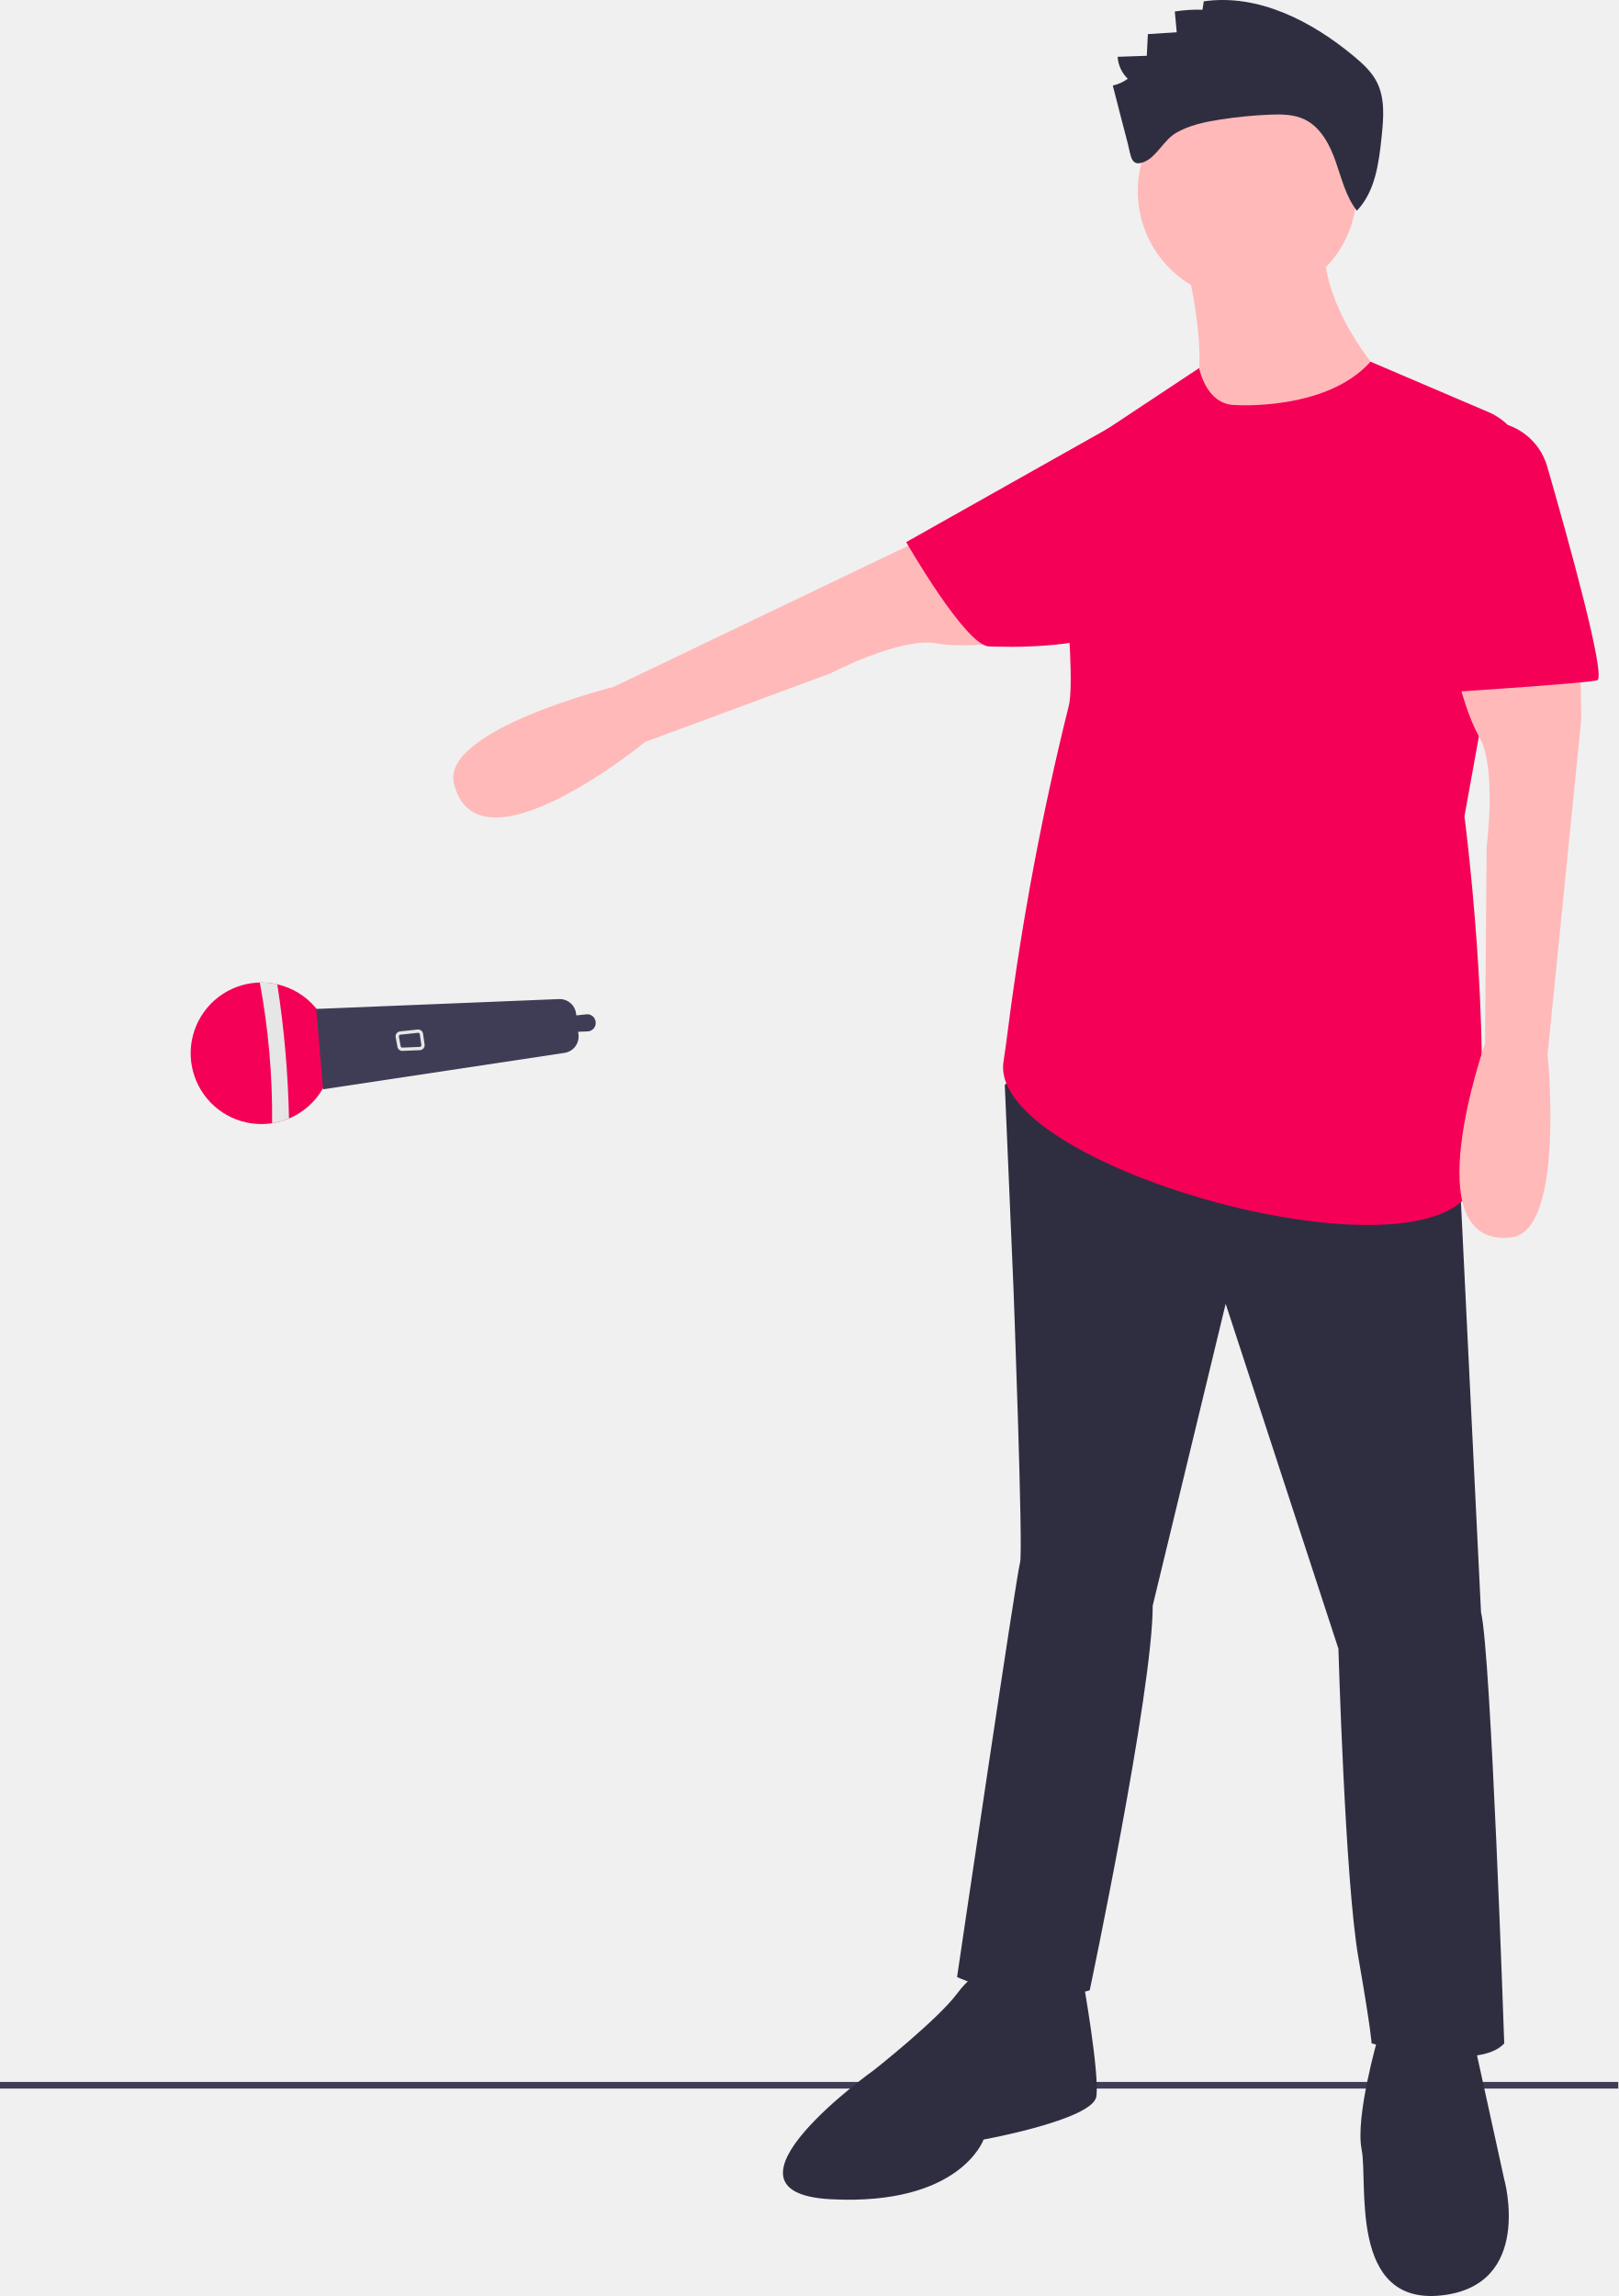
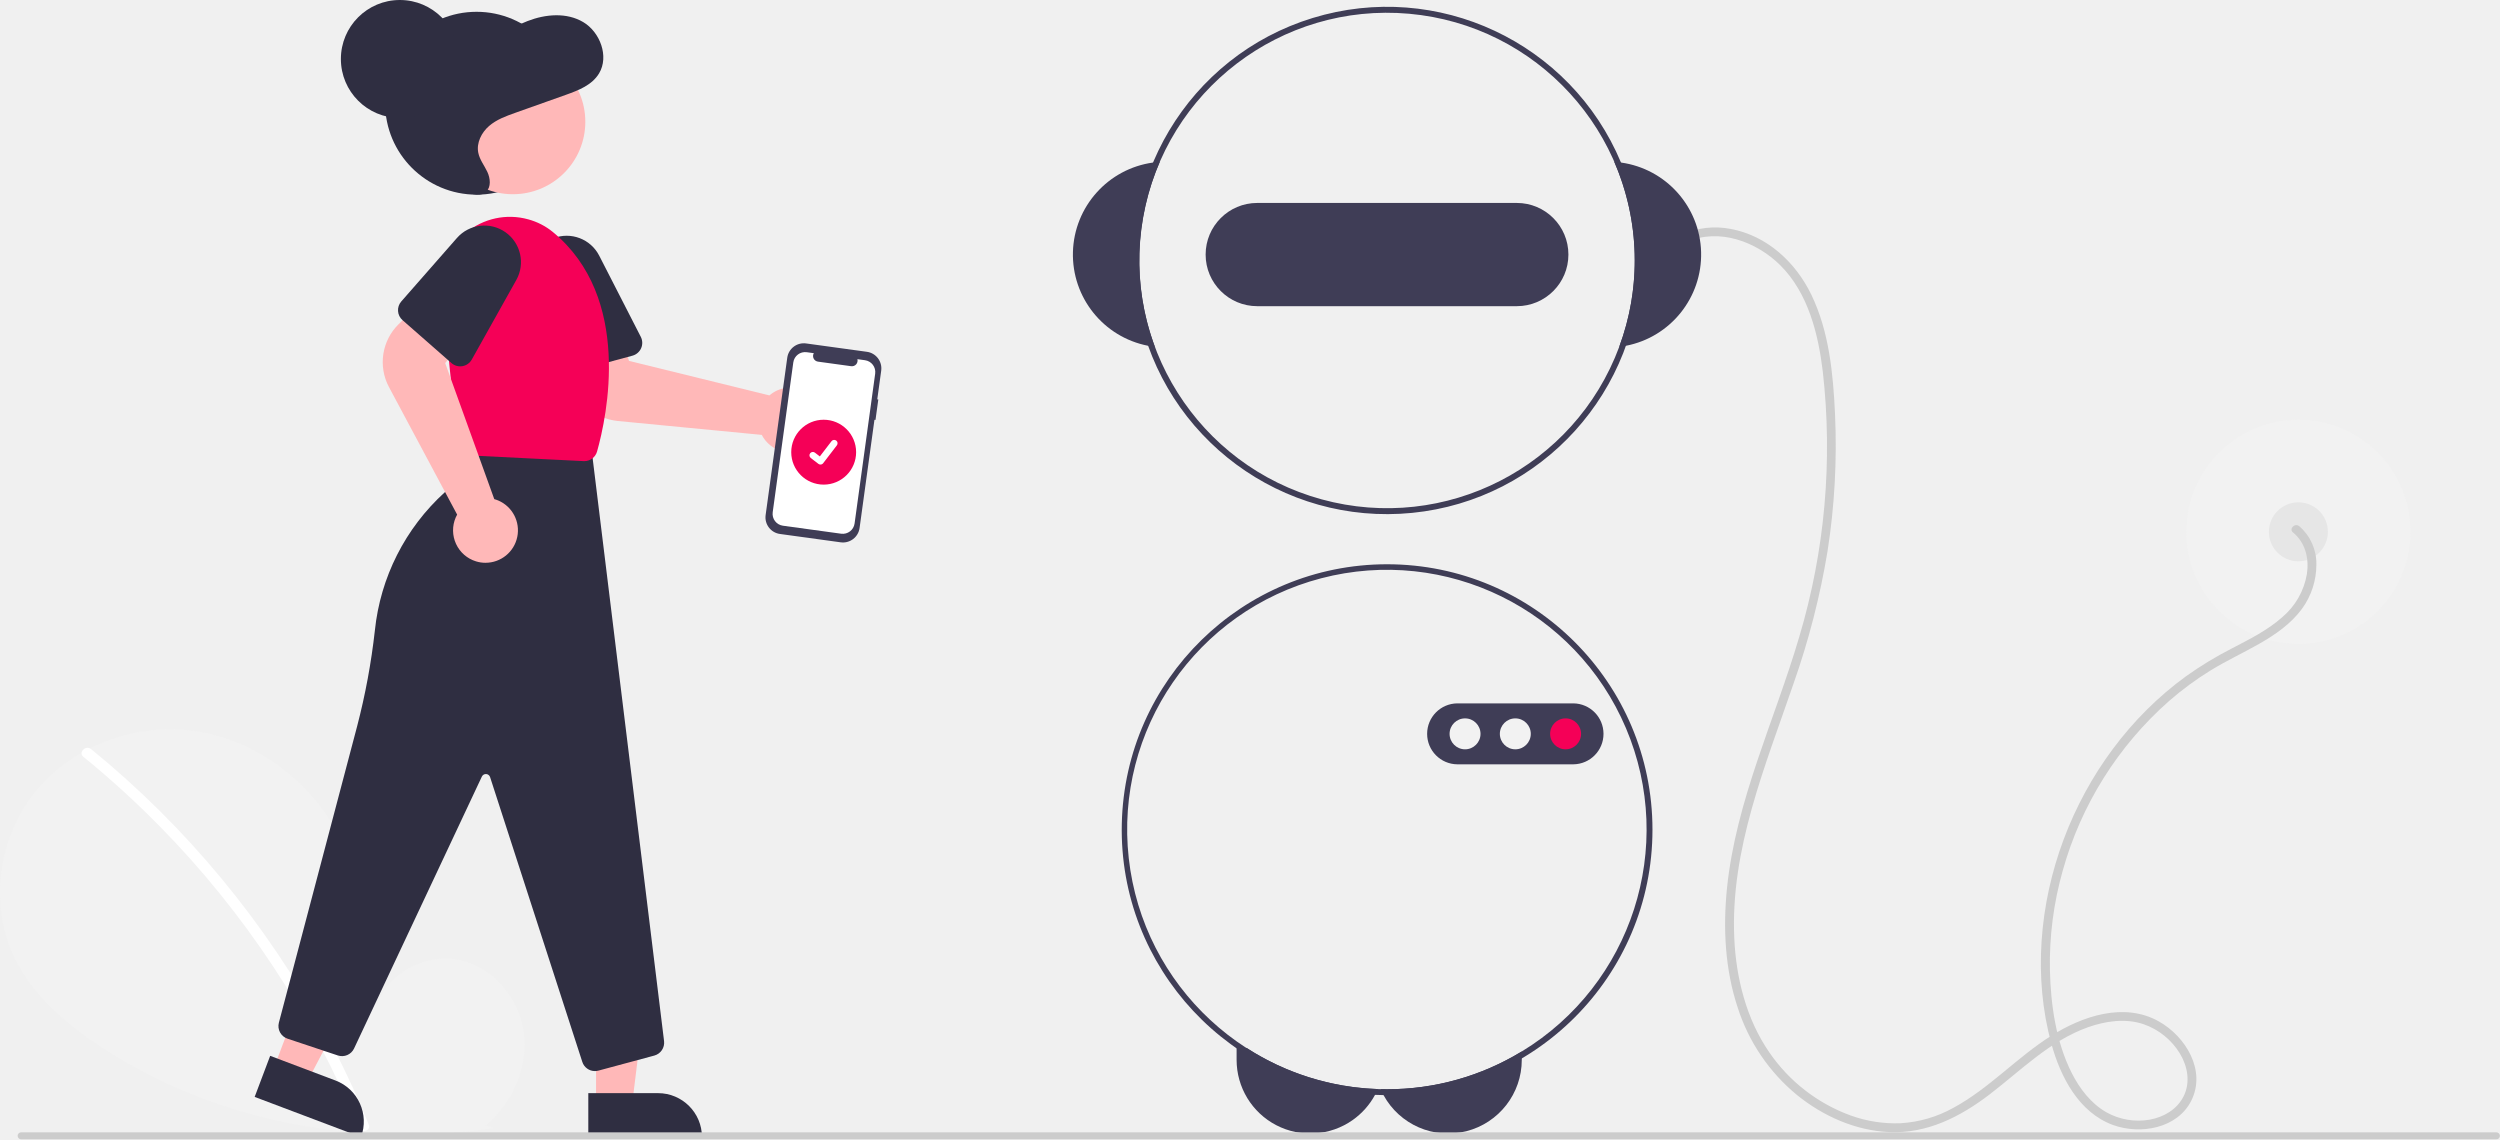
- <svg xmlns="http://www.w3.org/2000/svg" id="bb6babd7-81b8-4d07-9de5-763bbbeb8b25" data-name="Layer 1" width="488" height="692.306" viewBox="0 0 488 692.306">
-   <rect y="627.759" width="488" height="2" fill="#3f3d56" />
-   <path d="M669.616,296.311s-20.74,3.453-31.397,1.516-31.801,9.056-31.801,9.056L550.541,327.57S500,368.981,492.893,340.128C488.912,323.969,541,310.981,541,310.981l91.555-43.856L665.868,255.611Z" transform="translate(-356 -103.8468)" fill="#ffb9b9" />
-   <path d="M673.606,416.981l-14.606,14,2.606,61s3,80,2,83-19,125-19,125,21,10,40,4c0,0,19-90,19-116l22-91,34,104s2,70,6,93,4,26,4,26,32,9,40,0c0,0-4-118-7-130l-7-143Z" transform="translate(-356 -103.8468)" fill="#2f2e41" />
-   <path d="M652.606,699.981s-2-3-8,5-25,23-25,23-52,37-13,39,46-18,46-18,33-6,34-13-4-35-4-35Z" transform="translate(-356 -103.8468)" fill="#2f2e41" />
-   <path d="M771.606,717.981s-7,24-5,34-4,47,24,44,19-35,19-35l-9-41Z" transform="translate(-356 -103.8468)" fill="#2f2e41" />
-   <circle cx="376.106" cy="57.634" r="33" fill="#ffb9b9" />
-   <path d="M712.606,178.981s10,35,2,48,54,2,58-10c0,0-20-22-17-43Z" transform="translate(-356 -103.8468)" fill="#ffb9b9" />
-   <path d="M728.606,225.981s27.374,1.851,40.687-13.075l35.616,15.221a18.685,18.685,0,0,1,11.043,20.51L797.606,349.981s8.394,64,4,107c-3.97,38.849-148,0-143-33,.536-3.536,1.03-7.152,1.486-10.79a851.217,851.217,0,0,1,18.207-96.54c2.659-10.864-4.693-72.67-4.693-72.67l44.018-29.165S719.606,225.981,728.606,225.981Z" transform="translate(-356 -103.8468)" fill="#f50057" />
-   <path d="M698.931,241.395l-8.368-8.601-61.292,34.515s17.955,31.363,25.025,31.46c2.71.037,34.866,1.61,42.703-8.789C709.611,273.247,698.931,241.395,698.931,241.395Z" transform="translate(-356 -103.8468)" fill="#f50057" />
-   <path d="M723.999,139.888a131.948,131.948,0,0,1,14.787-1.466c3.588-.152,7.327-.128,10.569,1.416,4.889,2.328,7.629,7.592,9.422,12.702s3.066,10.57,6.393,14.843c5.536-5.778,6.642-14.369,7.466-22.328.58-5.598,1.093-11.568-1.495-16.566-1.594-3.078-4.225-5.477-6.889-7.695-12.72-10.587-28.875-18.917-45.252-16.539l-.383,2.528a45.156,45.156,0,0,0-8.354.525l.585,6.273-8.699.552-.334,6.538-8.797.305a10.193,10.193,0,0,0,3.069,6.627,12.392,12.392,0,0,1-4.519,2.041c1.467,5.679,2.891,11.371,4.407,17.037,1.116,4.174.917,7.862,5.394,5.825,3.409-1.551,5.715-6.483,9.162-8.521C714.59,141.585,719.395,140.608,723.999,139.888Z" transform="translate(-356 -103.8468)" fill="#2f2e41" />
-   <path d="M832.339,285.592l.485,35.243L822.672,421.843s5.476,53.402-11.074,55.147c-29.552,3.115-7.77-58.486-7.77-58.486l.479-59.582s3.158-23.622-2.284-32.987-9.238-30.045-9.238-30.045Z" transform="translate(-356 -103.8468)" fill="#ffb9b9" />
-   <path d="M804.606,230.981h0a18.678,18.678,0,0,1,17.95,13.495c6.386,22.129,17.985,63.771,15.05,64.505-4,1-51,4-51,4Z" transform="translate(-356 -103.8468)" fill="#f50057" />
-   <path d="M439.626,400.643l.241.058a21.334,21.334,0,0,1,3.279,40.399,21.002,21.002,0,0,1-5.088,1.436,21.341,21.341,0,1,1,1.569-41.893Z" transform="translate(-356 -103.8468)" fill="#f50057" />
-   <path d="M439.626,400.643a306.277,306.277,0,0,1,3.52,40.457,21.002,21.002,0,0,1-5.088,1.436,222.047,222.047,0,0,0-3.707-42.432A21.308,21.308,0,0,1,439.626,400.643Z" transform="translate(-356 -103.8468)" fill="#e6e6e6" />
-   <path d="M524.563,405.098l-73.204,2.971,2.062,24.232,72.752-10.973a4.991,4.991,0,0,0,4.275-5.514l-.099-.856,2.872-.119a2.521,2.521,0,0,0,2.391-2.88l-.018-.122a2.521,2.521,0,0,0-2.762-2.146l-3.052.325-.058-.502A4.991,4.991,0,0,0,524.563,405.098Z" transform="translate(-356 -103.8468)" fill="#3f3d56" />
-   <path d="M484.014,419.363a1.487,1.487,0,0,1-1.385,1.138l-5.258.218a1.495,1.495,0,0,1-1.526-1.219l-.533-2.905a1.489,1.489,0,0,1,1.307-1.749l5.32-.567a1.484,1.484,0,0,1,1.631,1.267l-0-0.0.471,3.255A1.494,1.494,0,0,1,484.014,419.363ZM476.293,416.21a.495.495,0,0,0-.005.206l.533,2.906a.498.498,0,0,0,.509.406l5.258-.218a.496.496,0,0,0,.471-.567l-.471-3.255a.494.494,0,0,0-.543-.422l-5.32.567a.489.489,0,0,0-.345.196A.494.494,0,0,0,476.293,416.21Z" transform="translate(-356 -103.8468)" fill="#e6e6e6" />
+ <svg xmlns="http://www.w3.org/2000/svg" id="a0b49279-671d-4bdd-aed5-fc41abe79aaa" data-name="Layer 1" width="847.62" height="386.288" viewBox="0 0 847.62 386.288">
+   <circle cx="779.266" cy="180.31" r="38" fill="#f2f2f2" />
+   <circle cx="779.266" cy="180.31" r="10" fill="#e6e6e6" />
+   <path d="M953.629,437.379c4.212,3.436,5.496,8.853,4.712,14.082a24.452,24.452,0,0,1-8.394,14.681c-5.009,4.452-11.119,7.461-17.014,10.542a123.752,123.752,0,0,0-15.575,9.455c-18.961,13.781-33.285,33.403-41.483,55.3-8.184,21.86-10.38,46.672-4.161,69.327,3.077,11.209,9.302,23.303,20.898,27.521,9.244,3.362,21.864,1.196,26.571-8.33,5.056-10.234-1.998-21.737-11.084-26.818-11.778-6.586-25.847-1.773-36.441,4.893-11.663,7.339-21.039,17.871-33.215,24.448a41.739,41.739,0,0,1-17.844,5.205,44.69,44.69,0,0,1-16.909-2.612,57.273,57.273,0,0,1-27.662-21.471c-7.734-11.243-11.196-25.025-11.828-38.525-1.413-30.206,10.52-58.465,20.094-86.477a264.211,264.211,0,0,0,11.519-44.86,232.406,232.406,0,0,0,2.545-46.388c-.634-13.714-1.986-28.054-8.039-40.579-5.322-11.013-15.049-20.027-27.346-22.3a27.277,27.277,0,0,0-16.439,1.888c-1.754.8-.231,3.387,1.514,2.59,10.883-4.965,23.746-.134,31.784,7.882,9.386,9.361,12.833,23.184,14.364,35.939a225.589,225.589,0,0,1-7.968,89.993c-8.347,28.352-21.476,55.521-24.506,85.226-1.382,13.555-.672,27.567,3.66,40.565a63.359,63.359,0,0,0,20.078,29.566c8.842,7.148,19.72,12.019,31.171,12.561,12.854.609,24.127-5.122,34.1-12.745,10.681-8.165,20.509-18.239,33.447-22.817,5.899-2.087,12.617-3.061,18.673-1.052a23.43,23.43,0,0,1,12.452,10.012c2.63,4.374,3.601,9.842,1.2,14.541-2.257,4.418-6.662,6.973-11.431,7.847a22.18,22.18,0,0,1-14.724-2.502c-5.224-2.984-9.047-7.991-11.725-13.281-5.34-10.55-7.135-23.107-7.407-34.817a115.287,115.287,0,0,1,4.348-33.853,119.456,119.456,0,0,1,36.089-57.529,105.961,105.961,0,0,1,13.974-10.289c5.38-3.316,11.123-5.966,16.607-9.094,5.397-3.079,10.715-6.757,14.432-11.823a25.435,25.435,0,0,0,4.887-14.951,16.766,16.766,0,0,0-5.804-13.072c-1.484-1.211-3.619.9-2.121,2.121Z" transform="translate(-176.1901 -256.856)" fill="#ccc" />
+   <path d="M598.876,612.166a87.339,87.339,0,0,0,44.47,13.94,20.85,20.85,0,0,1-.95,1.96,25.067,25.067,0,0,1-7.6,8.55,24.969,24.969,0,0,1-39.34-20.42v-4.03Z" transform="translate(-176.1901 -256.856)" fill="#3f3d56" />
+   <path d="M692.146,613.346v2.85a24.961,24.961,0,0,1-46.88,11.95,20.848,20.848,0,0,1-.99-2.01c.73.02,1.45.03,2.18.03A87.467,87.467,0,0,0,692.146,613.346Z" transform="translate(-176.1901 -256.856)" fill="#3f3d56" />
+   <path d="M725.786,311.966c-.75-.11-1.51-.18-2.27-.23a83.981,83.981,0,0,1,1.67,62.71c.76-.09,1.51-.21,2.26-.35a31.502,31.502,0,0,0-1.66-62.13Z" transform="translate(-176.1901 -256.856)" fill="#3f3d56" />
+   <path d="M569.396,311.736c-.76.05-1.52.12-2.27.23a31.502,31.502,0,0,0-1.66,62.13c.75.14,1.5.26,2.26.35a83.981,83.981,0,0,1,1.67-62.71Z" transform="translate(-176.1901 -256.856)" fill="#3f3d56" />
+   <path d="M725.786,311.966a85.997,85.997,0,1,0,6.67,33.2A86.115,86.115,0,0,0,725.786,311.966Zm-.6,62.48a83.981,83.981,0,1,1,5.27-29.28A84.122,84.122,0,0,1,725.186,374.446Z" transform="translate(-176.1901 -256.856)" fill="#3f3d56" />
+   <path d="M690.456,325.666h-88a17.5,17.5,0,0,0,0,35h88a17.5,17.5,0,0,0,0-35Z" transform="translate(-176.1901 -256.856)" fill="#3f3d56" />
+   <path d="M646.456,448.166a89.997,89.997,0,0,0-4.06,179.9c.95.05,1.91.08,2.87.08.4.02.79.02,1.19.02a90,90,0,0,0,0-180Zm45.69,165.18a87.467,87.467,0,0,1-45.69,12.82c-.73,0-1.45-.01-2.18-.03q-.465,0-.93-.03a88.051,88.051,0,1,1,48.8-12.76Z" transform="translate(-176.1901 -256.856)" fill="#3f3d56" />
+   <path d="M709.623,515.999h-39.334a10.334,10.334,0,0,1,0-20.667h39.334a10.334,10.334,0,0,1,0,20.667Z" transform="translate(-176.1901 -256.856)" fill="#3f3d56" />
+   <circle cx="496.722" cy="248.81" r="5.244" fill="#f2f2f2" />
+   <circle cx="513.766" cy="248.81" r="5.244" fill="#f2f2f2" />
+   <circle cx="530.811" cy="248.81" r="5.244" fill="#f50057" />
+   <path d="M340.816,638.554c8.993-7.599,14.455-19.602,13.022-31.288s-10.305-22.428-21.813-24.91-24.628,4.388-28.123,15.63c-1.924-21.674-4.141-44.257-15.664-62.715-10.434-16.713-28.507-28.672-48.093-30.811s-40.208,5.941-52.424,21.4-15.206,37.934-6.651,55.682c6.302,13.075,17.914,22.805,30.079,30.721,38.813,25.255,86.96,33.788,132.772,27.046Z" transform="translate(-176.1901 -256.856)" fill="#f2f2f2" />
+   <path d="M207.089,510.848a317.625,317.625,0,0,1,44.264,43.954,322.163,322.163,0,0,1,34.908,51.663,320.844,320.844,0,0,1,14.948,31.651c.898,2.2-2.675,3.158-3.562.982A315.276,315.276,0,0,0,268.839,584.593a317.26,317.26,0,0,0-38.636-47.729A316.501,316.501,0,0,0,204.477,513.46c-1.844-1.502.783-4.102,2.612-2.612Z" transform="translate(-176.1901 -256.856)" fill="#fff" />
+   <circle cx="161.576" cy="35" r="31" fill="#2f2e41" />
+   <path d="M453.384,405.367a10.778,10.778,0,0,1-2.149,2.373,11.002,11.002,0,0,1-16.227-2.498,10.24,10.24,0,0,1-.537-.938l-48.85-4.713a18.013,18.013,0,0,1-15.887-14.5l-2.773-14.617,19.064-2.966,3.421,11.709,47.628,11.699a10.49,10.49,0,0,1,1.17-.89,11.003,11.003,0,0,1,15.139,15.341Z" transform="translate(-176.1901 -256.856)" fill="#ffb8b8" />
+   <path d="M390.618,377.45l-21.296,5.753a4.505,4.505,0,0,1-5.518-3.171l-7.459-27.612a12.399,12.399,0,0,1,23.004-8.888l14.1,27.521A4.5,4.5,0,0,1,390.618,377.45Z" transform="translate(-176.1901 -256.856)" fill="#2f2e41" />
+   <polygon points="202.092 374.133 214.351 374.133 220.184 326.845 202.089 326.846 202.092 374.133" fill="#ffb8b8" />
+   <path d="M375.655,627.486h38.531a0,0,0,0,1,0,0v14.887a0,0,0,0,1,0,0H390.542a14.887,14.887,0,0,1-14.887-14.887v0A0,0,0,0,1,375.655,627.486Z" transform="translate(613.6792 1012.984) rotate(179.9974)" fill="#2f2e41" />
+   <polygon points="92.822 362.185 104.292 366.515 126.454 324.337 109.526 317.946 92.822 362.185" fill="#ffb8b8" />
+   <path d="M263.921,621.161h38.531a0,0,0,0,1,0,0v14.887a0,0,0,0,1,0,0H278.808a14.887,14.887,0,0,1-14.887-14.887v0A0,0,0,0,1,263.921,621.161Z" transform="translate(149.8827 1059.861) rotate(-159.3148)" fill="#2f2e41" />
+   <path d="M377.895,620.005a4.497,4.497,0,0,1-4.276-3.114L342.351,520.327a1.5,1.5,0,0,0-2.785-.177l-43.334,92.201a4.504,4.504,0,0,1-5.495,2.355L273.669,609.017a4.509,4.509,0,0,1-2.928-5.418l26.544-100.547a229.082,229.082,0,0,0,6.003-32.427,73.51,73.51,0,0,1,23.717-46.877,34.205,34.205,0,0,0,10.766-20.463l.072-.503,38.874,6.138,24.624,200.929a4.52,4.52,0,0,1-3.297,4.892l-18.974,5.108A4.48,4.48,0,0,1,377.895,620.005Z" transform="translate(-176.1901 -256.856)" fill="#2f2e41" />
+   <circle cx="173.891" cy="41.291" r="24.561" fill="#ffb8b8" />
+   <path d="M374.301,413.205c-.077,0-.154-.002-.231-.006L335.534,411.272a4.475,4.475,0,0,1-4.252-4.035l-5.264-51.328a23.172,23.172,0,0,1,29.324-24.67h0a22.474,22.474,0,0,1,8.246,4.242c27.108,22.262,18.367,62.598,15.043,74.43A4.482,4.482,0,0,1,374.301,413.205Z" transform="translate(-176.1901 -256.856)" fill="#f50057" />
+   <path d="M340.776,447.67a10.778,10.778,0,0,1-3.166-.475,11.002,11.002,0,0,1-6.909-14.894,10.238,10.238,0,0,1,.483-.967l-23.135-43.281a18.013,18.013,0,0,1,3.272-21.259l10.634-10.405,13.03,14.229-7.853,9.334,16.642,46.134a10.492,10.492,0,0,1,1.389.481,11.003,11.003,0,0,1-4.387,21.102Z" transform="translate(-176.1901 -256.856)" fill="#ffb8b8" />
+   <path d="M329.252,379.95l-16.586-14.544a4.505,4.505,0,0,1-.417-6.35l18.857-21.505a12.399,12.399,0,0,1,20.142,14.229L336.145,378.764a4.5,4.5,0,0,1-6.894,1.186Z" transform="translate(-176.1901 -256.856)" fill="#2f2e41" />
+   <path d="M334.277,322.005c2.241.795,4.988,1.495,6.752-.153,1.722-1.609,1.408-4.551.394-6.718s-2.587-4.096-3.069-6.456c-.691-3.381,1.096-6.894,3.647-9.098s5.762-3.362,8.896-4.477l17.193-6.112c4.256-1.513,8.842-3.29,11.223-7.271,3.446-5.761.296-13.995-5.357-17.356s-12.792-2.735-18.891-.372c-3.373,1.307-6.582,3.109-10.07,4.029-6.884,1.816-14.712.187-20.761,4.068-5.266,3.379-7.709,10.273-7.531,16.724s2.553,12.595,5.058,18.494c1.491,3.51,3.083,7.06,5.607,9.852s6.173,4.745,9.817,4.231Z" transform="translate(-176.1901 -256.856)" fill="#2f2e41" />
+   <circle cx="135.576" cy="20" r="20" fill="#2f2e41" />
+   <path id="a5b0fbf6-85a2-48e8-ad40-c81376cd9893" data-name="Path 22" d="M473.978,392.306l-.355-.049,1.337-9.723a5.68,5.68,0,0,0-4.854-6.401l-20.6-2.832a5.68,5.68,0,0,0-6.401,4.854l-7.332,53.34a5.68,5.68,0,0,0,4.854,6.401l20.6,2.832a5.68,5.68,0,0,0,6.401-4.854L472.672,399.178l.355.049Z" transform="translate(-176.1901 -256.856)" fill="#3f3d56" />
+   <path id="a5d1dbd7-b3f0-4599-af89-34309e57a462" data-name="Path 23" d="M469.459,378.986l-2.565-.353a1.922,1.922,0,0,1-2.124,2.381l-11.256-1.547a1.922,1.922,0,0,1-1.403-2.866l-2.395-.329a4.046,4.046,0,0,0-4.56,3.458L438.172,430.534a4.046,4.046,0,0,0,3.458,4.56l19.743,2.714a4.046,4.046,0,0,0,4.56-3.458h0l6.984-50.804a4.046,4.046,0,0,0-3.458-4.559Z" transform="translate(-176.1901 -256.856)" fill="#fff" />
+   <circle cx="279.266" cy="153.31" r="11" fill="#f50057" />
+   <path d="M454.366,414.362a1.141,1.141,0,0,1-.686-.228l-.012-.009-2.585-1.979a1.148,1.148,0,1,1,1.397-1.823l1.674,1.284,3.957-5.16a1.148,1.148,0,0,1,1.61-.213l-.025.033.025-.033a1.15,1.15,0,0,1,.213,1.61l-4.654,6.07A1.149,1.149,0,0,1,454.366,414.362Z" transform="translate(-176.1901 -256.856)" fill="#fff" />
+   <path d="M1022.619,643.144h-839.294a1.191,1.191,0,0,1,0-2.381h839.294a1.191,1.191,0,0,1,0,2.381Z" transform="translate(-176.1901 -256.856)" fill="#ccc" />
</svg>
